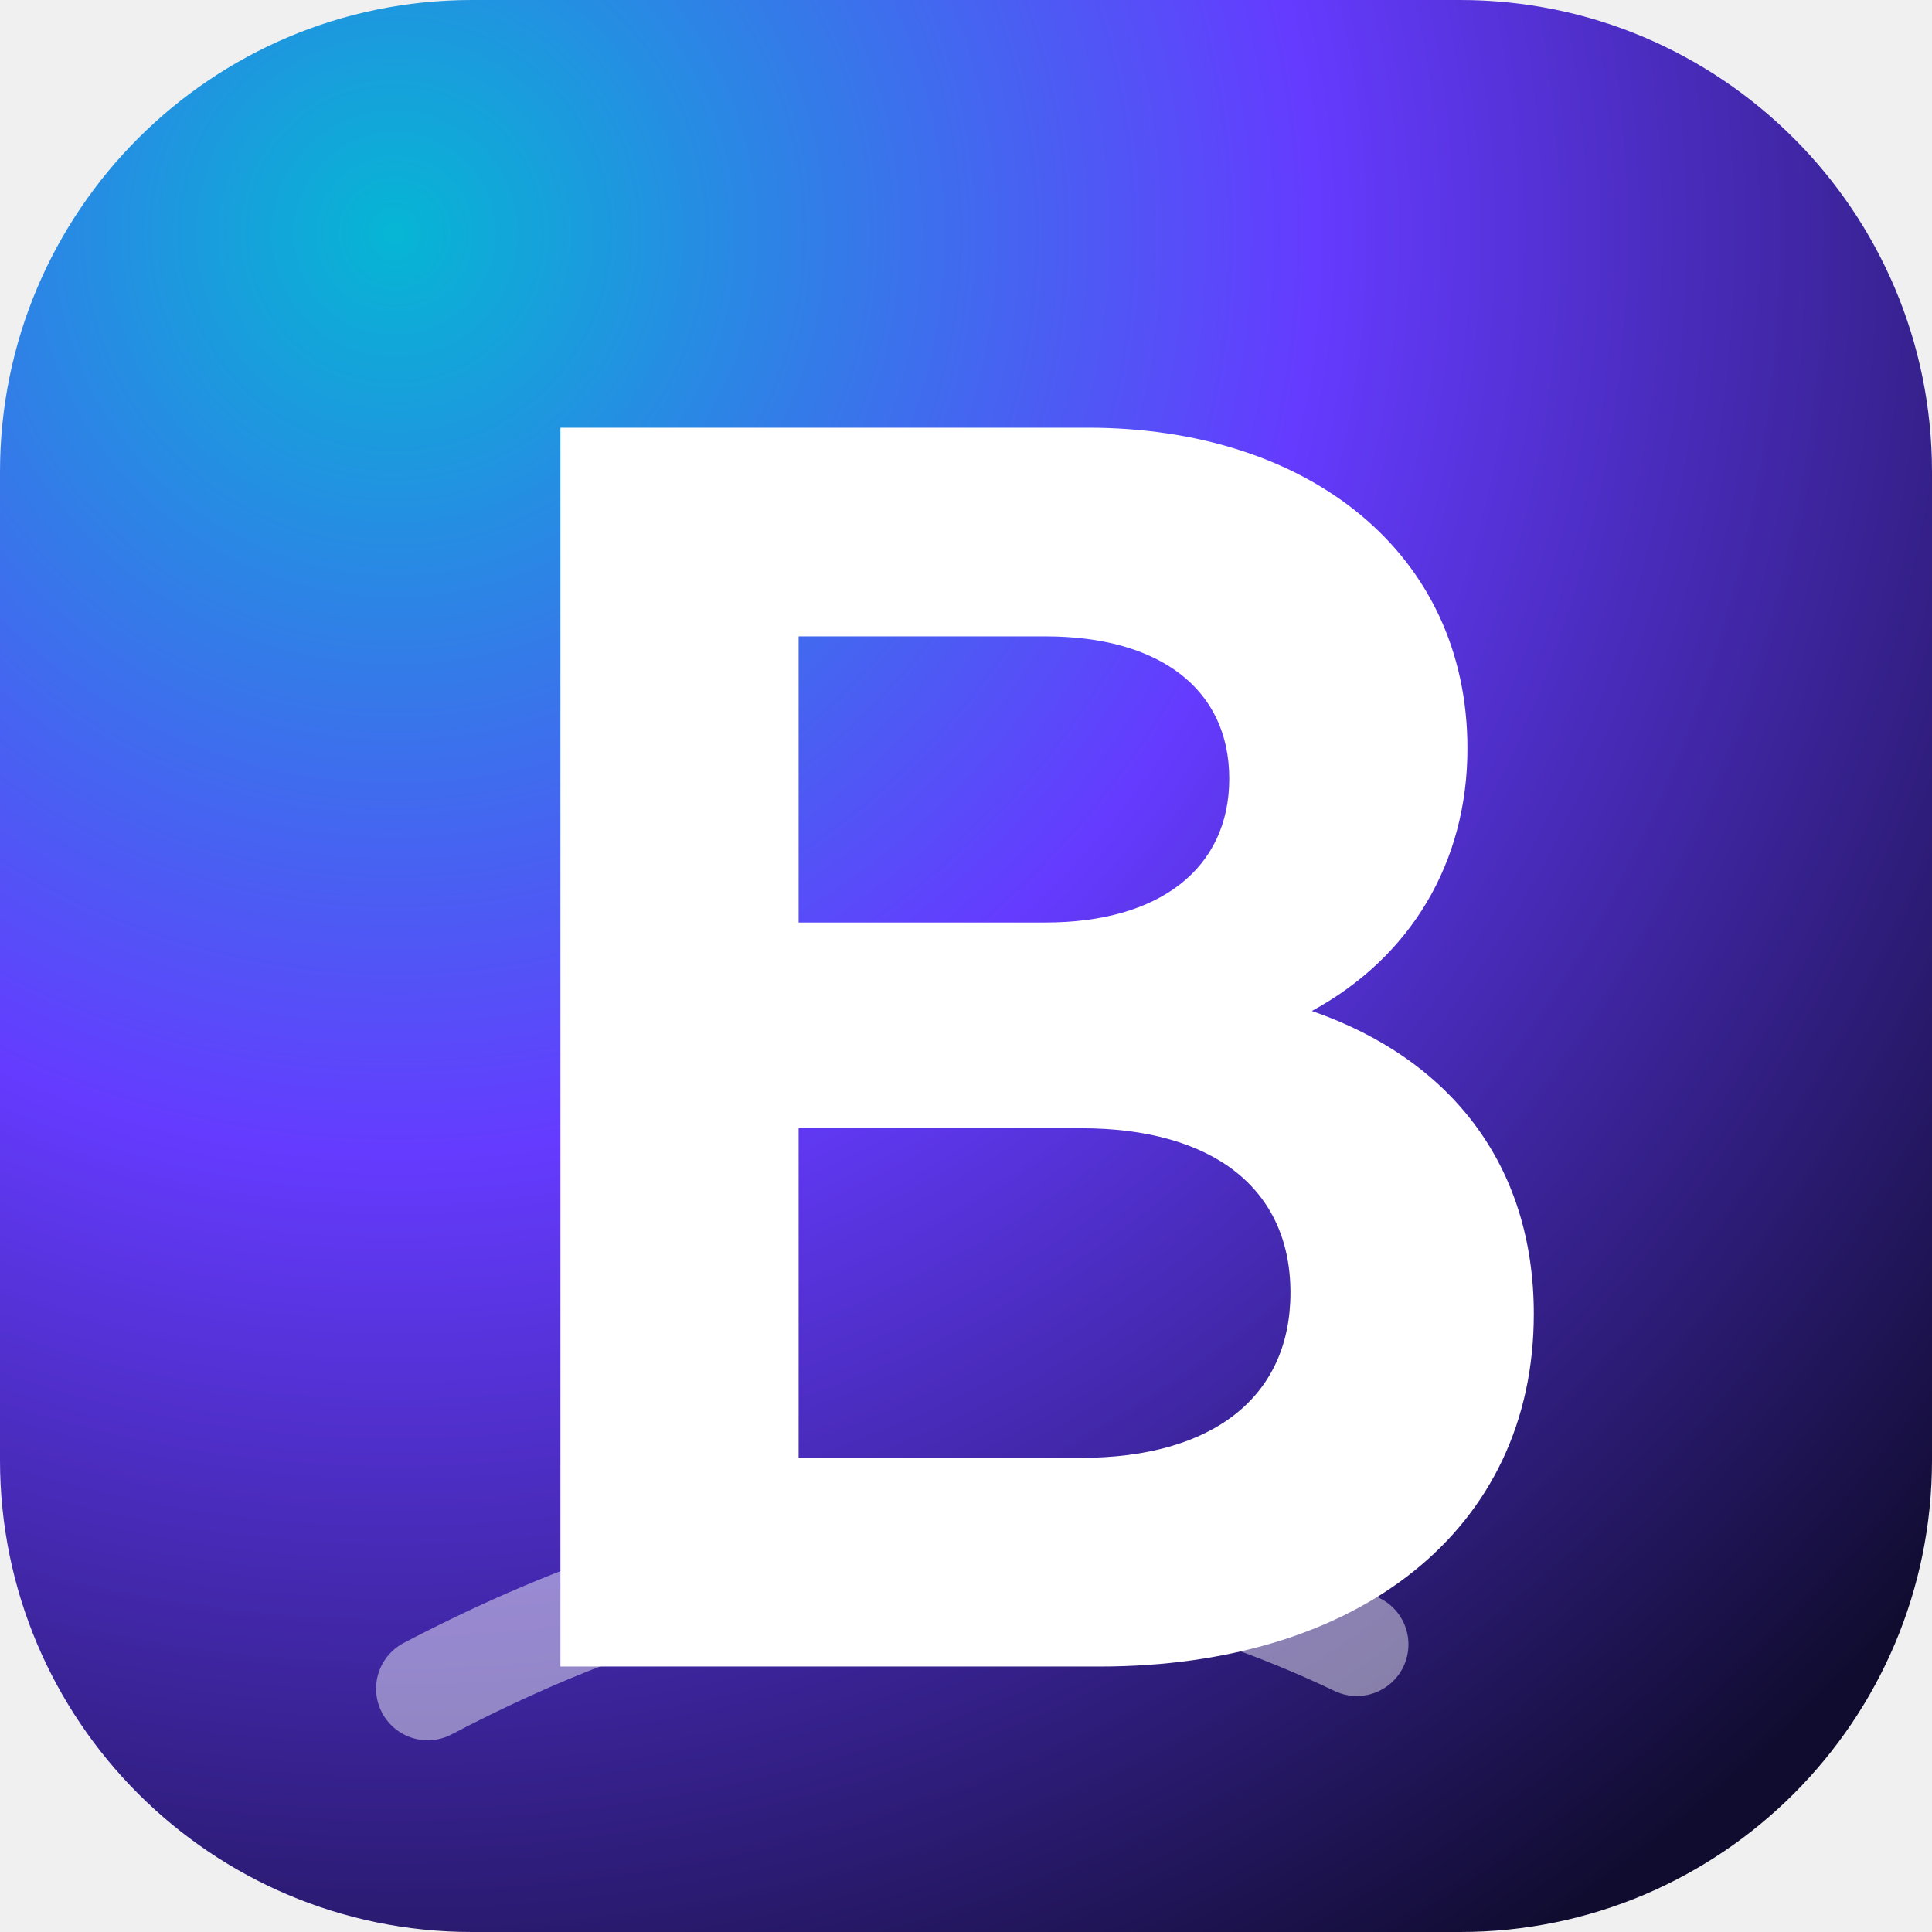
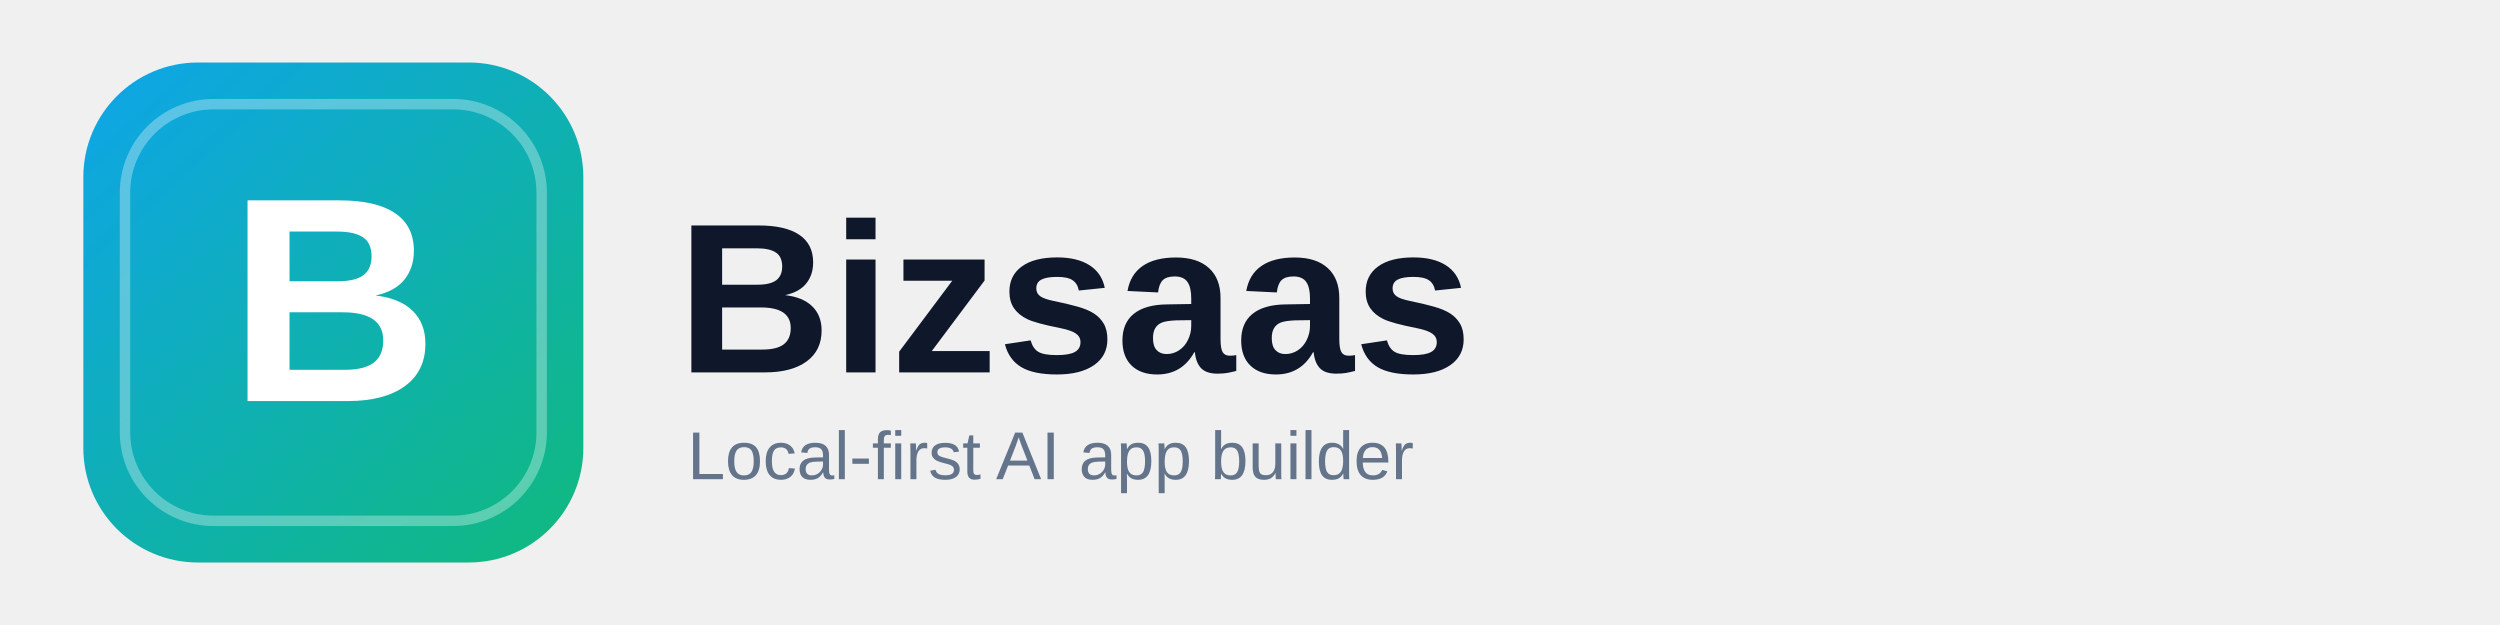
- <svg xmlns="http://www.w3.org/2000/svg" width="262" height="262" viewBox="0 0 262 262" fill="none" role="img" aria-label="Bizsaas logo">
-   <rect width="262" height="262" rx="64" fill="url(#paint0_radial)" />
-   <path d="M76 58h71.5c30.1 0 51.5 17.1 51.5 43.5 0 15.5-7.7 28.3-21.1 35.6 18.8 6.5 30.1 20.9 30.1 41.1 0 29.2-23.7 47.8-58.9 47.8H76V58Zm65.8 67.1c15.4 0 24.9-7.3 24.9-19.5s-9.5-19.3-24.9-19.3h-33.5v38.8h33.5Zm4.8 72.6c17.9 0 28.4-8.3 28.4-22.4s-10.5-22.3-28.4-22.3h-38.3v44.7h38.3Z" fill="white" />
-   <path d="M58 229c42-22 82-27 126-6" stroke="white" stroke-opacity="0.45" stroke-width="14" stroke-linecap="round" />
+ <svg xmlns="http://www.w3.org/2000/svg" width="960" height="240" viewBox="0 0 960 240" fill="none">
  <defs>
-     <radialGradient id="paint0_radial" cx="0" cy="0" r="1" gradientUnits="userSpaceOnUse" gradientTransform="translate(54 31) rotate(47) scale(278)">
-       <stop offset="0" stop-color="#06B6D4" />
-       <stop offset="0.45" stop-color="#653BFF" />
-       <stop offset="1" stop-color="#100C30" />
-     </radialGradient>
+     <linearGradient id="bizsaasGradient" x1="32" y1="24" x2="208" y2="216" gradientUnits="userSpaceOnUse">
+       <stop stop-color="#0EA5E9" />
+       <stop offset="1" stop-color="#10B981" />
+     </linearGradient>
  </defs>
+   <rect x="32" y="24" width="192" height="192" rx="44" fill="url(#bizsaasGradient)" />
+   <rect x="48" y="40" width="160" height="160" rx="34" stroke="white" stroke-opacity="0.32" stroke-width="4" />
+   <text x="128" y="154" text-anchor="middle" font-family="Arial, Helvetica, sans-serif" font-size="112" font-weight="800" fill="white">B</text>
+   <text x="260" y="143" font-family="Arial, Helvetica, sans-serif" font-size="82" font-weight="800" fill="#0F172A">Bizsaas</text>
+   <text x="264" y="184" font-family="Arial, Helvetica, sans-serif" font-size="26" font-weight="500" fill="#64748B">Local-first AI app builder</text>
</svg>
